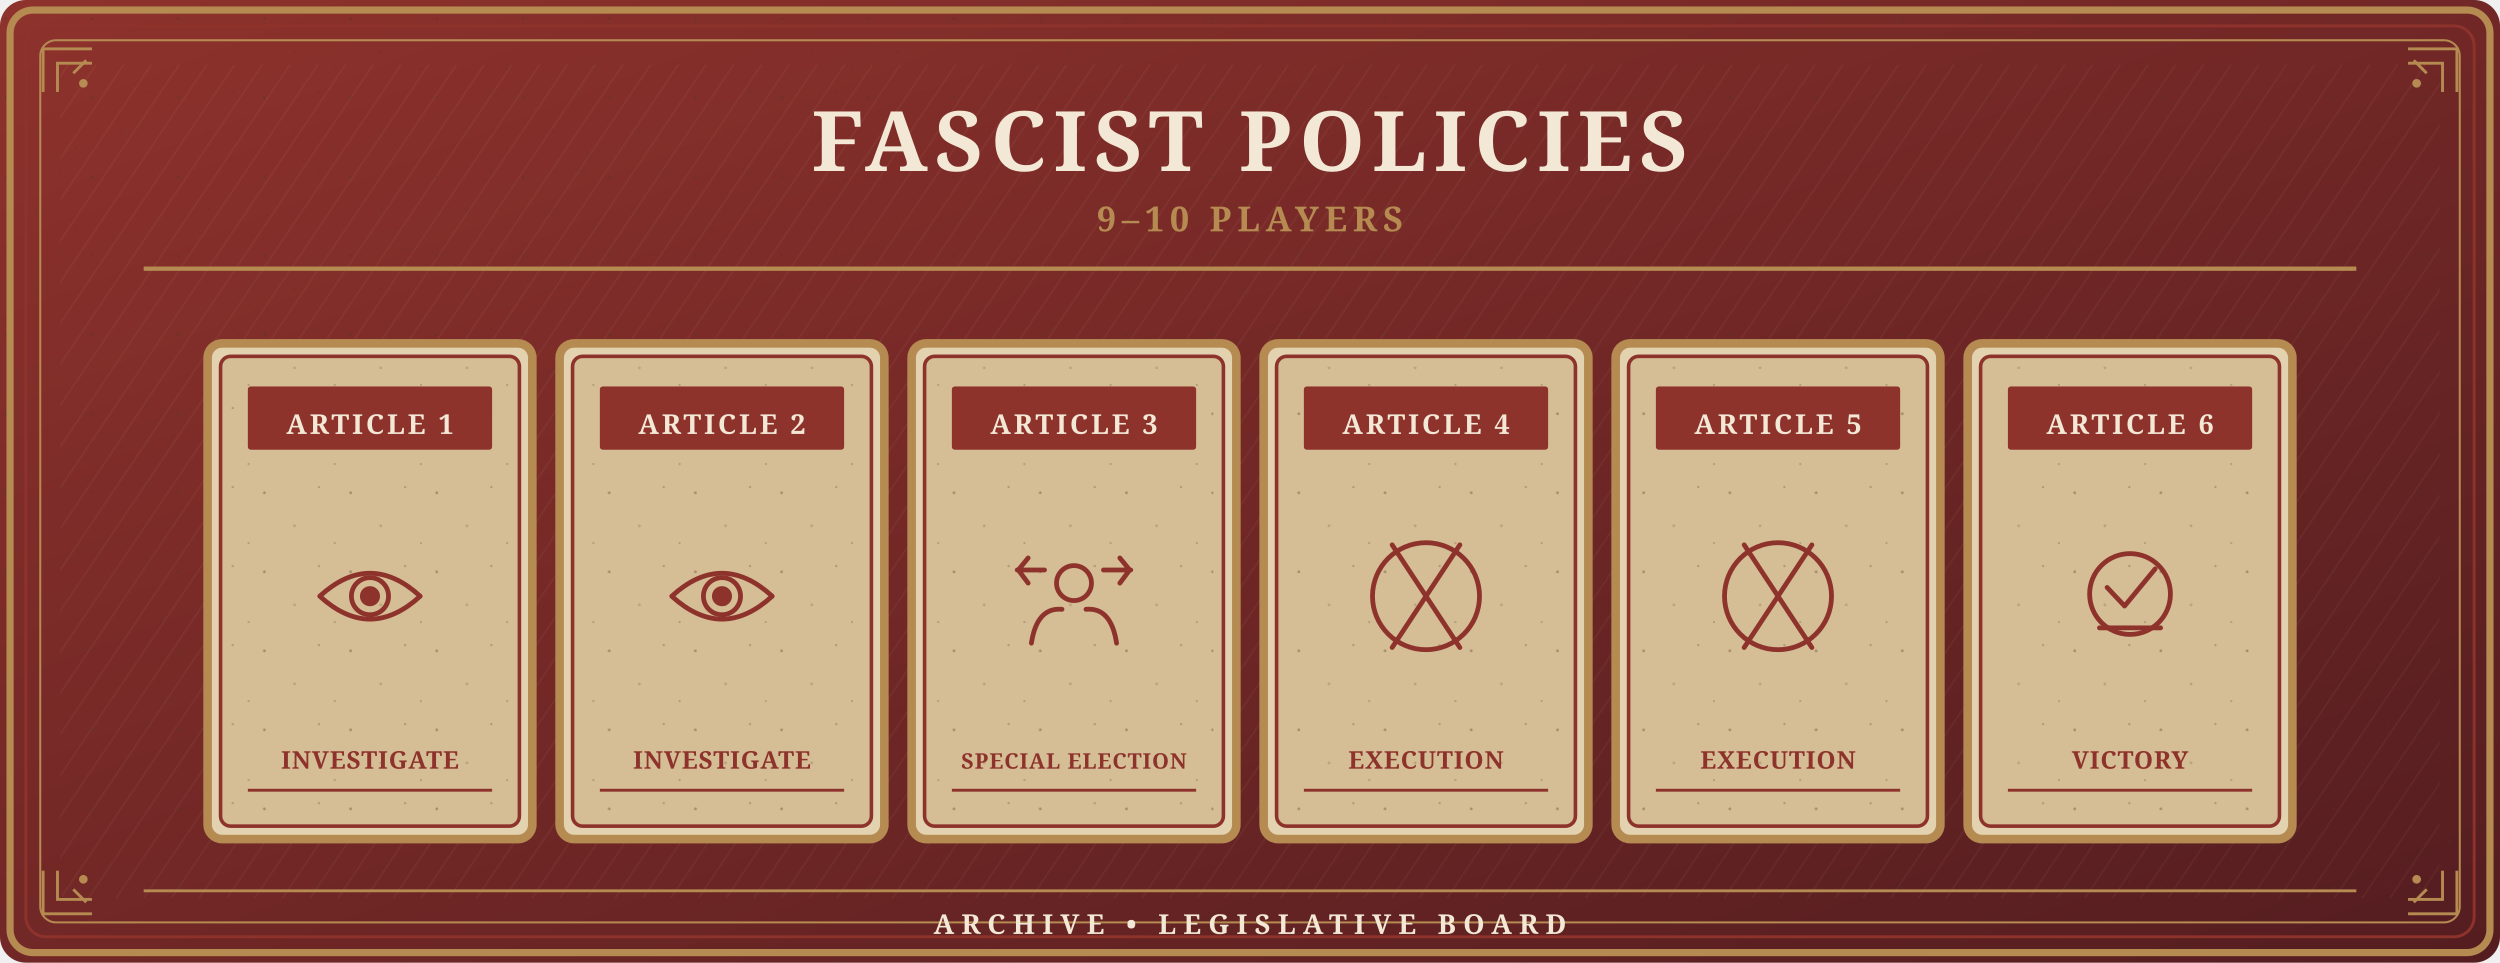
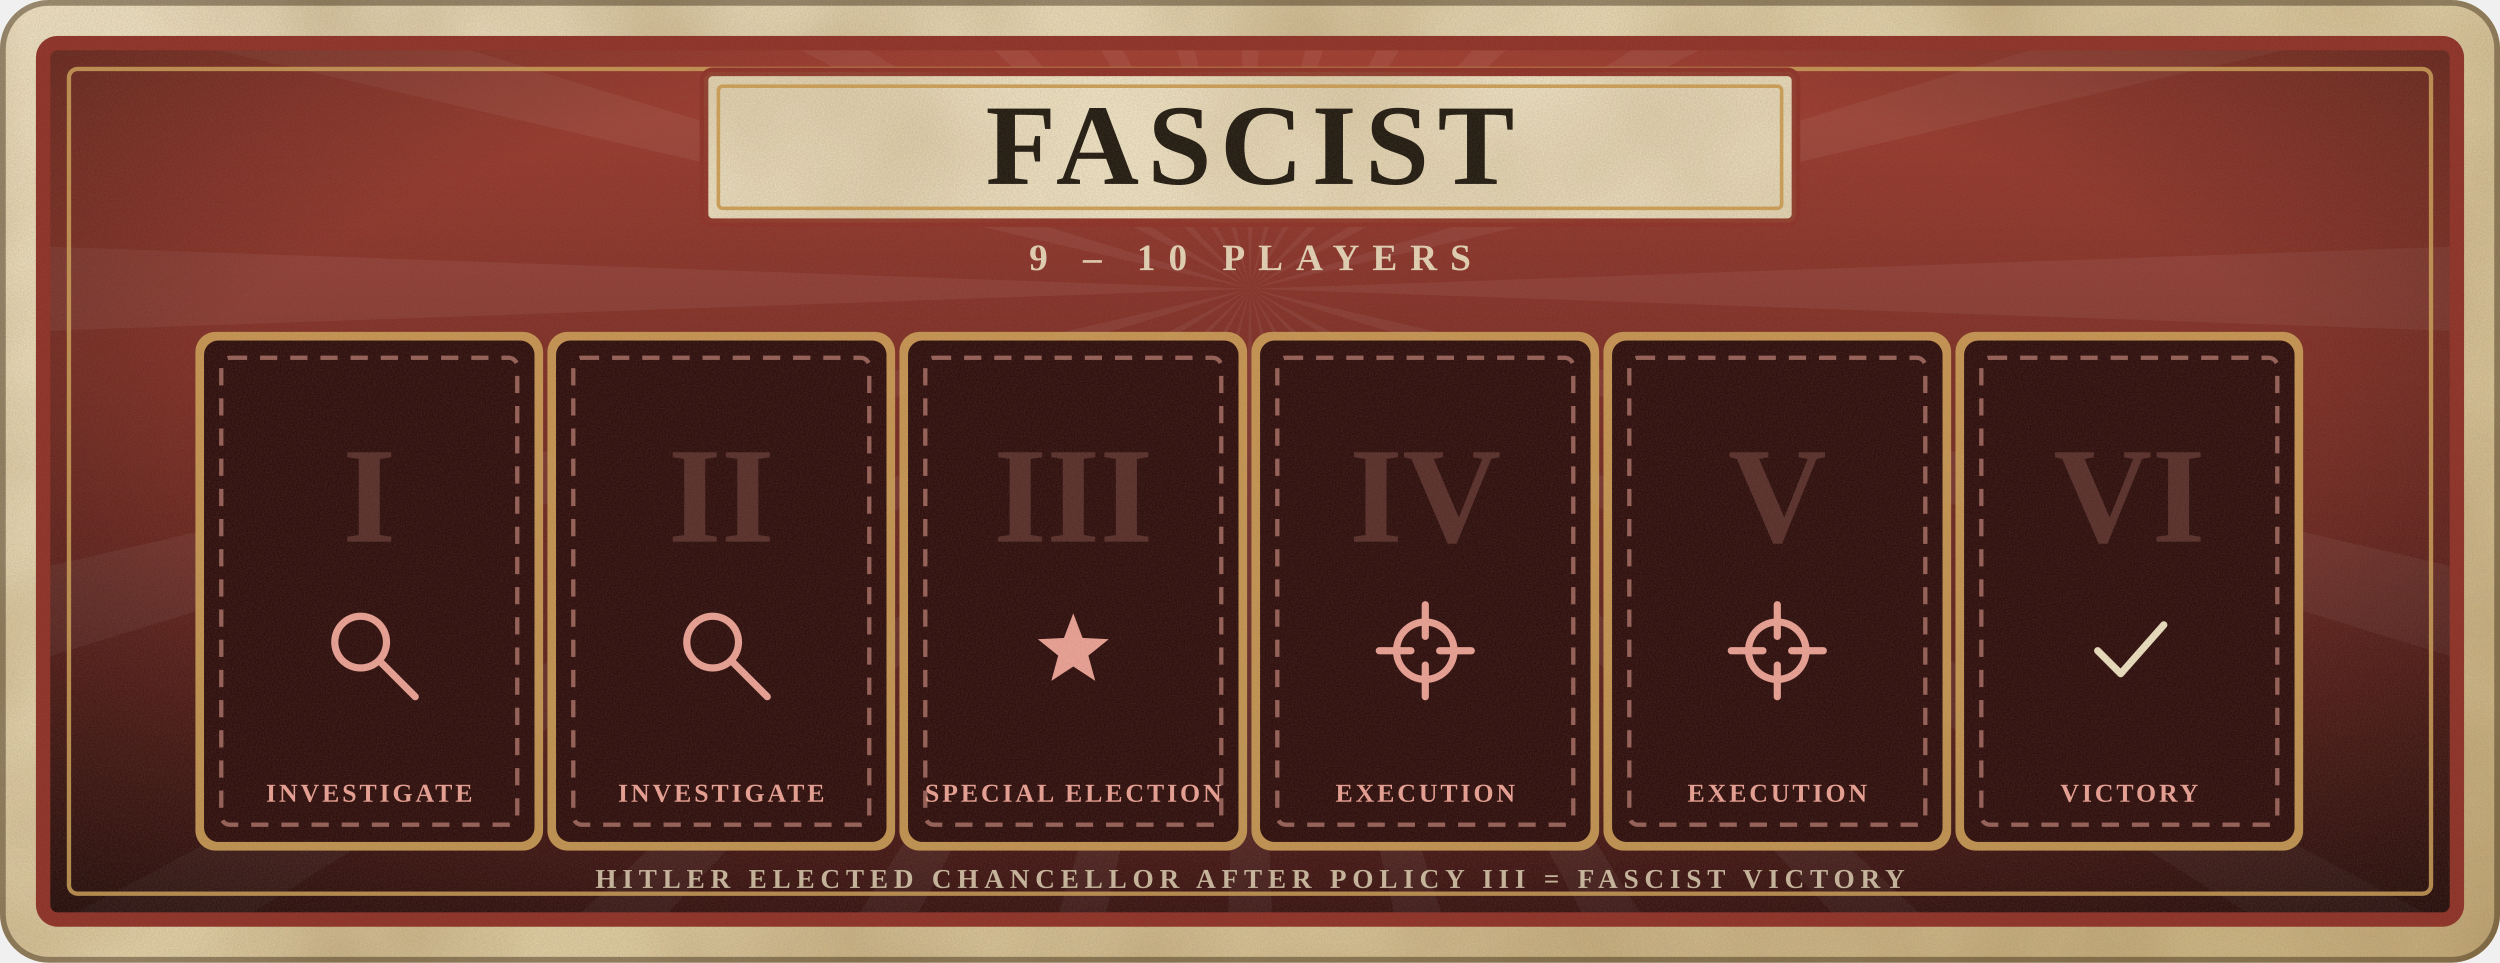
- <svg xmlns="http://www.w3.org/2000/svg" width="1740" height="670" viewBox="0 0 1740 670" role="img">
+ <svg xmlns="http://www.w3.org/2000/svg" width="1740" height="670" viewBox="0 0 1740 670">
  <defs>
-     <linearGradient id="paper" x1="0" x2="1" y1="0" y2="1">
-       <stop stop-color="#F6EDD8" />
-       <stop offset=".5" stop-color="#EDE0C4" />
-       <stop offset="1" stop-color="#CAB18A" />
+     <linearGradient id="paper" x1="0" y1="0" x2="1" y2="1">
+       <stop offset="0" stop-color="#efe3c6" />
+       <stop offset=".55" stop-color="#e3d2aa" />
+       <stop offset="1" stop-color="#c9b17f" />
    </linearGradient>
-     <linearGradient id="navy" x1="0" y1="0" x2="1" y2="1">
-       <stop stop-color="#1E4556" />
-       <stop offset="1" stop-color="#102A39" />
+     <linearGradient id="art" x1="0" y1="0" x2="0" y2="1">
+       <stop offset="0" stop-color="#a13a30" />
+       <stop offset="1" stop-color="#3f1214" />
    </linearGradient>
-     <linearGradient id="red" x1="0" y1="0" x2="1" y2="1">
-       <stop stop-color="#8E322C" />
-       <stop offset="1" stop-color="#541D20" />
-     </linearGradient>
-     <pattern id="grain" x="0" y="0" width="60" height="55" patternUnits="userSpaceOnUse">
-       <circle cx="4" cy="13" r="1" fill="#503621" opacity=".34" />
-       <circle cx="25" cy="36" r="1" fill="#503621" opacity=".19" />
-       <circle cx="42" cy="9" r=".8" fill="#503621" opacity=".27" />
-       <circle cx="53" cy="48" r=".6" fill="#503621" opacity=".4" />
-     </pattern>
-     <pattern id="hatch" width="16" height="16" patternUnits="userSpaceOnUse" patternTransform="rotate(34)">
-       <path d="M0 0 V16" stroke="#F9E5BC" stroke-opacity=".055" stroke-width="2" />
-     </pattern>
+     <radialGradient id="vig" cx=".5" cy=".45" r=".8">
+       <stop offset=".55" stop-color="#000" stop-opacity="0" />
+       <stop offset="1" stop-color="#000" stop-opacity=".6" />
+     </radialGradient>
+     <filter id="grain" x="0" y="0" width="100%" height="100%">
+       <feTurbulence type="fractalNoise" baseFrequency=".9" numOctaves="2" seed="4" />
+       <feColorMatrix values="0 0 0 0 .25  0 0 0 0 .17  0 0 0 0 .08  0 0 0 .55 0" />
+       <feComposite in2="SourceGraphic" operator="in" />
+     </filter>
+     <filter id="stain" x="0" y="0" width="100%" height="100%">
+       <feTurbulence type="fractalNoise" baseFrequency=".006" numOctaves="3" seed="9" />
+       <feColorMatrix values="0 0 0 0 .35  0 0 0 0 .22  0 0 0 0 .08  0 0 0 .9 -.28" />
+       <feComposite in2="SourceGraphic" operator="in" />
+     </filter>
+     <clipPath id="c">
+       <rect width="1740" height="670" rx="34" />
+     </clipPath>
+     <clipPath id="a">
+       <rect x="30" y="30" width="1680" height="610" rx="10" />
+     </clipPath>
  </defs>
-   <rect x="0" y="0" width="1740" height="670" rx="18" fill="url(#red)" stroke="none" stroke-width="1" />
-   <rect x="0" y="0" width="1740" height="670" rx="18" fill="url(#grain)" stroke="none" stroke-width="1" />
-   <rect x="7" y="7" width="1726" height="656" rx="16" fill="none" stroke="#B58B52" stroke-width="5" />
-   <rect x="18" y="18" width="1704" height="634" rx="14" fill="none" stroke="#8E322C" stroke-width="2" />
-   <rect x="28" y="28" width="1684" height="614" rx="11" fill="none" stroke="#B58B52" stroke-width="1.4" />
-   <g transform="translate(30,30) scale(1)" stroke="#B58B52" fill="none" stroke-width="2">
-     <path d="M0 34 V4 H34 M10 34 V14 H34" />
-     <path d="M21 21 L30 12" />
-     <circle cx="28" cy="28" r="3" fill="#B58B52" stroke="none" />
+   <g clip-path="url(#c)">
+     <rect width="1740" height="670" fill="url(#paper)" />
+     <rect width="1740" height="670" fill="#fff" filter="url(#stain)" opacity=".8" />
+     <rect x="30" y="30" width="1680" height="610" rx="10" fill="url(#art)" />
+     <g clip-path="url(#a)">
+       <path d="M870.0 201.0 L2957 128 L2957 274Z" fill="#fff" opacity=".06" />
+       <path d="M870.0 201.0 L2905 671 L2867 812Z" fill="#fff" opacity=".06" />
+       <path d="M870.0 201.0 L2714 1181 L2641 1308Z" fill="#fff" opacity=".06" />
+       <path d="M870.0 201.0 L2397 1625 L2294 1728Z" fill="#fff" opacity=".06" />
+       <path d="M870.0 201.0 L1977 1972 L1850 2045Z" fill="#fff" opacity=".06" />
+       <path d="M870.0 201.0 L1481 2198 L1340 2236Z" fill="#fff" opacity=".06" />
+       <path d="M870.0 201.0 L943 2288 L797 2288Z" fill="#fff" opacity=".06" />
+       <path d="M870.0 201.0 L400 2236 L259 2198Z" fill="#fff" opacity=".06" />
+       <path d="M870.0 201.0 L-110 2045 L-237 1972Z" fill="#fff" opacity=".06" />
+       <path d="M870.0 201.0 L-554 1728 L-657 1625Z" fill="#fff" opacity=".06" />
+       <path d="M870.0 201.0 L-901 1308 L-974 1181Z" fill="#fff" opacity=".06" />
+       <path d="M870.0 201.0 L-1127 812 L-1165 671Z" fill="#fff" opacity=".06" />
+       <path d="M870.0 201.0 L-1217 274 L-1217 128Z" fill="#fff" opacity=".06" />
+       <path d="M870.0 201.0 L-1165 -269 L-1127 -410Z" fill="#fff" opacity=".06" />
+       <path d="M870.0 201.0 L-974 -779 L-901 -906Z" fill="#fff" opacity=".06" />
+       <path d="M870.0 201.0 L-657 -1223 L-554 -1326Z" fill="#fff" opacity=".06" />
+       <path d="M870.0 201.0 L-237 -1570 L-110 -1643Z" fill="#fff" opacity=".06" />
+       <path d="M870.0 201.0 L259 -1796 L400 -1834Z" fill="#fff" opacity=".06" />
+       <path d="M870.0 201.0 L797 -1886 L943 -1886Z" fill="#fff" opacity=".06" />
+       <path d="M870.0 201.0 L1340 -1834 L1481 -1796Z" fill="#fff" opacity=".06" />
+       <path d="M870.0 201.0 L1850 -1643 L1977 -1570Z" fill="#fff" opacity=".06" />
+       <path d="M870.0 201.0 L2294 -1326 L2397 -1223Z" fill="#fff" opacity=".06" />
+       <path d="M870.0 201.0 L2641 -906 L2714 -779Z" fill="#fff" opacity=".06" />
+       <path d="M870.0 201.0 L2867 -410 L2905 -269Z" fill="#fff" opacity=".06" />
+       <rect x="30" y="30" width="1680" height="610" fill="url(#vig)" />
+     </g>
+     <rect x="30" y="30" width="1680" height="610" rx="10" fill="none" stroke="#8f2e27" stroke-width="10" />
+     <rect x="48" y="48" width="1644" height="574" rx="6" fill="none" stroke="#d1a35a" stroke-width="3" opacity=".85" />
+     <rect x="490.0" y="50.0" width="760" height="105.0" rx="6" fill="#f1e6c9" stroke="#8f2e27" stroke-width="6" />
+     <rect x="490.0" y="50.0" width="760" height="105.0" rx="6" fill="#fff" filter="url(#stain)" opacity=".5" />
+     <rect x="500.0" y="60.0" width="740" height="85.0" rx="3" fill="none" stroke="#d1a35a" stroke-width="2.5" />
+     <text x="870.0" y="128" text-anchor="middle" font-family="Georgia,'Times New Roman',serif" font-weight="900" font-size="80" letter-spacing="6" fill="#1d1710">FASCIST</text>
+     <text x="870.0" y="188" text-anchor="middle" font-family="Georgia,'Times New Roman',serif" font-weight="700" font-size="26" letter-spacing="9" fill="#f1e6c9" opacity=".92">9 – 10 PLAYERS</text>
+     <g>
+       <rect x="136" y="231" width="242" height="361" rx="14" fill="#d1a35a" opacity=".9" />
+       <rect x="142" y="237" width="230" height="349" rx="10" fill="#2a0a0c" />
+       <rect x="154" y="249" width="206" height="325" rx="6" fill="none" stroke="#f0a59b" stroke-width="3" stroke-dasharray="12 9" opacity=".55" />
+       <text x="257.0" y="377.0" text-anchor="middle" font-family="Georgia,'Times New Roman',serif" font-weight="900" font-size="95" fill="#f0a59b" opacity=".22">I</text>
+       <g stroke="#f0a59b" fill="none" stroke-width="5" stroke-linecap="round" stroke-linejoin="round">
+         <circle cx="251.0" cy="446.9" r="18" />
+         <path d="M265.0 460.9 L289.0 484.9" />
+       </g>
+       <text x="257.0" y="558" text-anchor="middle" font-family="Georgia,'Times New Roman',serif" font-weight="800" font-size="18" letter-spacing="2" fill="#f0a59b">INVESTIGATE</text>
+     </g>
+     <g>
+       <rect x="381" y="231" width="242" height="361" rx="14" fill="#d1a35a" opacity=".9" />
+       <rect x="387" y="237" width="230" height="349" rx="10" fill="#2a0a0c" />
+       <rect x="399" y="249" width="206" height="325" rx="6" fill="none" stroke="#f0a59b" stroke-width="3" stroke-dasharray="12 9" opacity=".55" />
+       <text x="502.0" y="377.0" text-anchor="middle" font-family="Georgia,'Times New Roman',serif" font-weight="900" font-size="95" fill="#f0a59b" opacity=".22">II</text>
+       <g stroke="#f0a59b" fill="none" stroke-width="5" stroke-linecap="round" stroke-linejoin="round">
+         <circle cx="496.0" cy="446.9" r="18" />
+         <path d="M510.0 460.9 L534.0 484.9" />
+       </g>
+       <text x="502.0" y="558" text-anchor="middle" font-family="Georgia,'Times New Roman',serif" font-weight="800" font-size="18" letter-spacing="2" fill="#f0a59b">INVESTIGATE</text>
+     </g>
+     <g>
+       <rect x="626" y="231" width="242" height="361" rx="14" fill="#d1a35a" opacity=".9" />
+       <rect x="632" y="237" width="230" height="349" rx="10" fill="#2a0a0c" />
+       <rect x="644" y="249" width="206" height="325" rx="6" fill="none" stroke="#f0a59b" stroke-width="3" stroke-dasharray="12 9" opacity=".55" />
+       <text x="747.0" y="377.0" text-anchor="middle" font-family="Georgia,'Times New Roman',serif" font-weight="900" font-size="95" fill="#f0a59b" opacity=".22">III</text>
+       <polygon points="747.0,426.9 753.5,444.0 771.7,444.9 757.5,456.3 762.3,473.9 747.0,463.9 731.7,473.9 736.5,456.3 722.3,444.9 740.5,444.0" fill="#f0a59b" />
+       <text x="747.0" y="558" text-anchor="middle" font-family="Georgia,'Times New Roman',serif" font-weight="800" font-size="18" letter-spacing="2" fill="#f0a59b">SPECIAL ELECTION</text>
+     </g>
+     <g>
+       <rect x="871" y="231" width="242" height="361" rx="14" fill="#d1a35a" opacity=".9" />
+       <rect x="877" y="237" width="230" height="349" rx="10" fill="#2a0a0c" />
+       <rect x="889" y="249" width="206" height="325" rx="6" fill="none" stroke="#f0a59b" stroke-width="3" stroke-dasharray="12 9" opacity=".55" />
+       <text x="992.0" y="377.0" text-anchor="middle" font-family="Georgia,'Times New Roman',serif" font-weight="900" font-size="95" fill="#f0a59b" opacity=".22">IV</text>
+       <g stroke="#f0a59b" fill="none" stroke-width="5" stroke-linecap="round" stroke-linejoin="round">
+         <circle cx="992.0" cy="452.9" r="20" />
+         <path d="M992.0 420.9 V442.9 M992.0 462.9 V484.9 M960.0 452.9 H982.0 M1002.0 452.9 H1024.0" />
+       </g>
+       <text x="992.0" y="558" text-anchor="middle" font-family="Georgia,'Times New Roman',serif" font-weight="800" font-size="18" letter-spacing="2" fill="#f0a59b">EXECUTION</text>
+     </g>
+     <g>
+       <rect x="1116" y="231" width="242" height="361" rx="14" fill="#d1a35a" opacity=".9" />
+       <rect x="1122" y="237" width="230" height="349" rx="10" fill="#2a0a0c" />
+       <rect x="1134" y="249" width="206" height="325" rx="6" fill="none" stroke="#f0a59b" stroke-width="3" stroke-dasharray="12 9" opacity=".55" />
+       <text x="1237.0" y="377.0" text-anchor="middle" font-family="Georgia,'Times New Roman',serif" font-weight="900" font-size="95" fill="#f0a59b" opacity=".22">V</text>
+       <g stroke="#f0a59b" fill="none" stroke-width="5" stroke-linecap="round" stroke-linejoin="round">
+         <circle cx="1237.0" cy="452.9" r="20" />
+         <path d="M1237.0 420.9 V442.9 M1237.0 462.9 V484.9 M1205.0 452.9 H1227.0 M1247.0 452.9 H1269.0" />
+       </g>
+       <text x="1237.0" y="558" text-anchor="middle" font-family="Georgia,'Times New Roman',serif" font-weight="800" font-size="18" letter-spacing="2" fill="#f0a59b">EXECUTION</text>
+     </g>
+     <g>
+       <rect x="1361" y="231" width="242" height="361" rx="14" fill="#d1a35a" opacity=".9" />
+       <rect x="1367" y="237" width="230" height="349" rx="10" fill="#2a0a0c" />
+       <rect x="1379" y="249" width="206" height="325" rx="6" fill="none" stroke="#f0a59b" stroke-width="3" stroke-dasharray="12 9" opacity=".55" />
+       <text x="1482.0" y="377.0" text-anchor="middle" font-family="Georgia,'Times New Roman',serif" font-weight="900" font-size="95" fill="#f0a59b" opacity=".22">VI</text>
+       <g stroke="#f1e6c9" fill="none" stroke-width="5" stroke-linecap="round" stroke-linejoin="round">
+         <path d="M1460.0 452.9 L1476.0 468.9 L1506.0 434.9" />
+       </g>
+       <text x="1482.0" y="558" text-anchor="middle" font-family="Georgia,'Times New Roman',serif" font-weight="800" font-size="18" letter-spacing="2" fill="#f0a59b">VICTORY</text>
+     </g>
+     <text x="870.0" y="618" text-anchor="middle" font-family="Georgia,'Times New Roman',serif" font-weight="800" font-size="19" letter-spacing="4" fill="#f1e6c9" opacity=".8">HITLER ELECTED CHANCELLOR AFTER POLICY III = FASCIST VICTORY</text>
+     <rect width="1740" height="670" fill="#fff" filter="url(#grain)" opacity=".45" />
+     <rect width="1740" height="670" rx="34" fill="none" stroke="#3a2813" stroke-opacity=".45" stroke-width="8" />
  </g>
-   <g transform="translate(1710 30) scale(-1 1)">
-     <g transform="translate(0,0) scale(1)" stroke="#B58B52" fill="none" stroke-width="2">
-       <path d="M0 34 V4 H34 M10 34 V14 H34" />
-       <path d="M21 21 L30 12" />
-       <circle cx="28" cy="28" r="3" fill="#B58B52" stroke="none" />
-     </g>
-   </g>
-   <g transform="translate(30 640) scale(1 -1)">
-     <g transform="translate(0,0) scale(1)" stroke="#B58B52" fill="none" stroke-width="2">
-       <path d="M0 34 V4 H34 M10 34 V14 H34" />
-       <path d="M21 21 L30 12" />
-       <circle cx="28" cy="28" r="3" fill="#B58B52" stroke="none" />
-     </g>
-   </g>
-   <g transform="translate(1710 640) scale(-1 -1)">
-     <g transform="translate(0,0) scale(1)" stroke="#B58B52" fill="none" stroke-width="2">
-       <path d="M0 34 V4 H34 M10 34 V14 H34" />
-       <path d="M21 21 L30 12" />
-       <circle cx="28" cy="28" r="3" fill="#B58B52" stroke="none" />
-     </g>
-   </g>
-   <rect x="42" y="45" width="1656" height="580" rx="4" fill="url(#hatch)" stroke="none" stroke-width="1" />
-   <text x="870.0" y="119" text-anchor="middle" font-family="EB Garamond,serif" font-weight="700" font-size="58" fill="#F2E8D5" letter-spacing="5">FASCIST POLICIES</text>
-   <text x="870.0" y="161" text-anchor="middle" font-family="EB Garamond,serif" font-weight="600" font-size="24" fill="#B58B52" letter-spacing="4">9–10 PLAYERS</text>
-   <line x1="100" y1="187" x2="1640" y2="187" stroke="#B58B52" stroke-width="3" />
-   <rect x="144.5" y="239" width="226" height="345" rx="10" fill="#E3D2AF" stroke="#B58B52" stroke-width="6" />
-   <rect x="153.5" y="248" width="208" height="327" rx="7" fill="#D5BD95" stroke="#8E322C" stroke-width="2.5" />
-   <rect x="160.5" y="255" width="194" height="313" rx="4" fill="url(#grain)" stroke="none" stroke-width="1" />
-   <rect x="172.5" y="269" width="170" height="44" rx="2" fill="#8E322C" stroke="none" stroke-width="1" />
-   <text x="257.5" y="302" text-anchor="middle" font-family="EB Garamond,serif" font-weight="600" font-size="19" fill="#F2E8D5" letter-spacing="2">ARTICLE 1</text>
-   <g transform="translate(257.5,414.95) scale(0.76)" stroke="#8E322C" fill="none" stroke-width="4.4" stroke-linejoin="round" stroke-linecap="round">
-     <path d="M-46 0 Q0 -42 46 0 Q0 42 -46 0Z" />
-     <circle cx="0" cy="0" r="17" />
-     <circle cx="0" cy="0" r="7" fill="#8E322C" />
-   </g>
-   <text x="257.5" y="535" text-anchor="middle" font-family="EB Garamond,serif" font-weight="600" font-size="17" fill="#8E322C" letter-spacing="0.6">INVESTIGATE</text>
-   <line x1="172.5" y1="550" x2="342.5" y2="550" stroke="#8E322C" stroke-width="2" />
-   <rect x="389.5" y="239" width="226" height="345" rx="10" fill="#E3D2AF" stroke="#B58B52" stroke-width="6" />
-   <rect x="398.5" y="248" width="208" height="327" rx="7" fill="#D5BD95" stroke="#8E322C" stroke-width="2.5" />
-   <rect x="405.5" y="255" width="194" height="313" rx="4" fill="url(#grain)" stroke="none" stroke-width="1" />
-   <rect x="417.5" y="269" width="170" height="44" rx="2" fill="#8E322C" stroke="none" stroke-width="1" />
-   <text x="502.5" y="302" text-anchor="middle" font-family="EB Garamond,serif" font-weight="600" font-size="19" fill="#F2E8D5" letter-spacing="2">ARTICLE 2</text>
-   <g transform="translate(502.5,414.95) scale(0.76)" stroke="#8E322C" fill="none" stroke-width="4.4" stroke-linejoin="round" stroke-linecap="round">
-     <path d="M-46 0 Q0 -42 46 0 Q0 42 -46 0Z" />
-     <circle cx="0" cy="0" r="17" />
-     <circle cx="0" cy="0" r="7" fill="#8E322C" />
-   </g>
-   <text x="502.5" y="535" text-anchor="middle" font-family="EB Garamond,serif" font-weight="600" font-size="17" fill="#8E322C" letter-spacing="0.6">INVESTIGATE</text>
-   <line x1="417.5" y1="550" x2="587.5" y2="550" stroke="#8E322C" stroke-width="2" />
-   <rect x="634.5" y="239" width="226" height="345" rx="10" fill="#E3D2AF" stroke="#B58B52" stroke-width="6" />
-   <rect x="643.5" y="248" width="208" height="327" rx="7" fill="#D5BD95" stroke="#8E322C" stroke-width="2.5" />
-   <rect x="650.5" y="255" width="194" height="313" rx="4" fill="url(#grain)" stroke="none" stroke-width="1" />
-   <rect x="662.5" y="269" width="170" height="44" rx="2" fill="#8E322C" stroke="none" stroke-width="1" />
-   <text x="747.5" y="302" text-anchor="middle" font-family="EB Garamond,serif" font-weight="600" font-size="19" fill="#F2E8D5" letter-spacing="2">ARTICLE 3</text>
-   <g transform="translate(747.5,414.95) scale(0.76)" stroke="#8E322C" fill="none" stroke-width="4.4" stroke-linejoin="round" stroke-linecap="round">
-     <circle cx="0" cy="-12" r="16" />
-     <path d="M-39 43 Q-34 10 -11 12 M39 43 Q34 10 11 12 M-52 -24 H-27 M27 -24 H52 M-42 -35 L-51 -24 L-42 -12 M42 -35 L51 -24 L42 -12" />
-   </g>
-   <text x="747.5" y="535" text-anchor="middle" font-family="EB Garamond,serif" font-weight="600" font-size="15" fill="#8E322C" letter-spacing="0.6">SPECIAL ELECTION</text>
-   <line x1="662.5" y1="550" x2="832.5" y2="550" stroke="#8E322C" stroke-width="2" />
-   <rect x="879.5" y="239" width="226" height="345" rx="10" fill="#E3D2AF" stroke="#B58B52" stroke-width="6" />
-   <rect x="888.5" y="248" width="208" height="327" rx="7" fill="#D5BD95" stroke="#8E322C" stroke-width="2.5" />
-   <rect x="895.5" y="255" width="194" height="313" rx="4" fill="url(#grain)" stroke="none" stroke-width="1" />
-   <rect x="907.5" y="269" width="170" height="44" rx="2" fill="#8E322C" stroke="none" stroke-width="1" />
-   <text x="992.5" y="302" text-anchor="middle" font-family="EB Garamond,serif" font-weight="600" font-size="19" fill="#F2E8D5" letter-spacing="2">ARTICLE 4</text>
-   <g transform="translate(992.5,414.95) scale(0.76)" stroke="#8E322C" fill="none" stroke-width="4.4" stroke-linejoin="round" stroke-linecap="round">
-     <path d="M-31 -47 L31 47 M31 -47 L-31 47" />
-     <circle cx="0" cy="0" r="49" />
-   </g>
-   <text x="992.5" y="535" text-anchor="middle" font-family="EB Garamond,serif" font-weight="600" font-size="17" fill="#8E322C" letter-spacing="0.6">EXECUTION</text>
-   <line x1="907.5" y1="550" x2="1077.5" y2="550" stroke="#8E322C" stroke-width="2" />
-   <rect x="1124.5" y="239" width="226" height="345" rx="10" fill="#E3D2AF" stroke="#B58B52" stroke-width="6" />
-   <rect x="1133.5" y="248" width="208" height="327" rx="7" fill="#D5BD95" stroke="#8E322C" stroke-width="2.5" />
-   <rect x="1140.5" y="255" width="194" height="313" rx="4" fill="url(#grain)" stroke="none" stroke-width="1" />
-   <rect x="1152.5" y="269" width="170" height="44" rx="2" fill="#8E322C" stroke="none" stroke-width="1" />
-   <text x="1237.5" y="302" text-anchor="middle" font-family="EB Garamond,serif" font-weight="600" font-size="19" fill="#F2E8D5" letter-spacing="2">ARTICLE 5</text>
-   <g transform="translate(1237.5,414.95) scale(0.76)" stroke="#8E322C" fill="none" stroke-width="4.4" stroke-linejoin="round" stroke-linecap="round">
-     <path d="M-31 -47 L31 47 M31 -47 L-31 47" />
-     <circle cx="0" cy="0" r="49" />
-   </g>
-   <text x="1237.5" y="535" text-anchor="middle" font-family="EB Garamond,serif" font-weight="600" font-size="17" fill="#8E322C" letter-spacing="0.6">EXECUTION</text>
-   <line x1="1152.5" y1="550" x2="1322.5" y2="550" stroke="#8E322C" stroke-width="2" />
-   <rect x="1369.5" y="239" width="226" height="345" rx="10" fill="#E3D2AF" stroke="#B58B52" stroke-width="6" />
-   <rect x="1378.5" y="248" width="208" height="327" rx="7" fill="#D5BD95" stroke="#8E322C" stroke-width="2.5" />
-   <rect x="1385.5" y="255" width="194" height="313" rx="4" fill="url(#grain)" stroke="none" stroke-width="1" />
-   <rect x="1397.5" y="269" width="170" height="44" rx="2" fill="#8E322C" stroke="none" stroke-width="1" />
-   <text x="1482.5" y="302" text-anchor="middle" font-family="EB Garamond,serif" font-weight="600" font-size="19" fill="#F2E8D5" letter-spacing="2">ARTICLE 6</text>
-   <g transform="translate(1482.5,414.95) scale(0.76)" stroke="#8E322C" fill="none" stroke-width="4.4" stroke-linejoin="round" stroke-linecap="round">
-     <circle cx="0" cy="-2" r="37" />
-     <path d="M-21 -8 L-5 9 L23 -25 M-28 29 H28" />
-   </g>
-   <text x="1482.5" y="535" text-anchor="middle" font-family="EB Garamond,serif" font-weight="600" font-size="17" fill="#8E322C" letter-spacing="0.6">VICTORY</text>
-   <line x1="1397.5" y1="550" x2="1567.5" y2="550" stroke="#8E322C" stroke-width="2" />
-   <line x1="100" y1="620" x2="1640" y2="620" stroke="#B58B52" stroke-width="2" />
-   <text x="870.0" y="650" text-anchor="middle" font-family="EB Garamond,serif" font-weight="600" font-size="19" fill="#F2E8D5" letter-spacing="5">ARCHIVE • LEGISLATIVE BOARD</text>
</svg>
